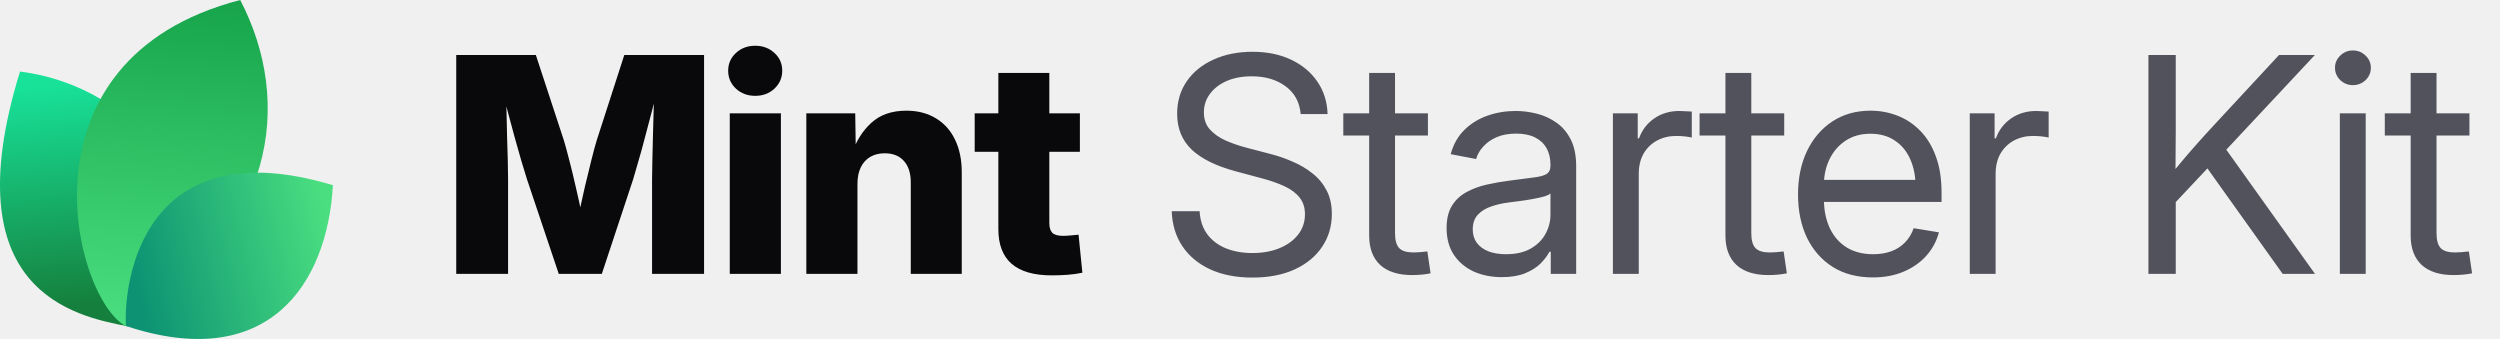
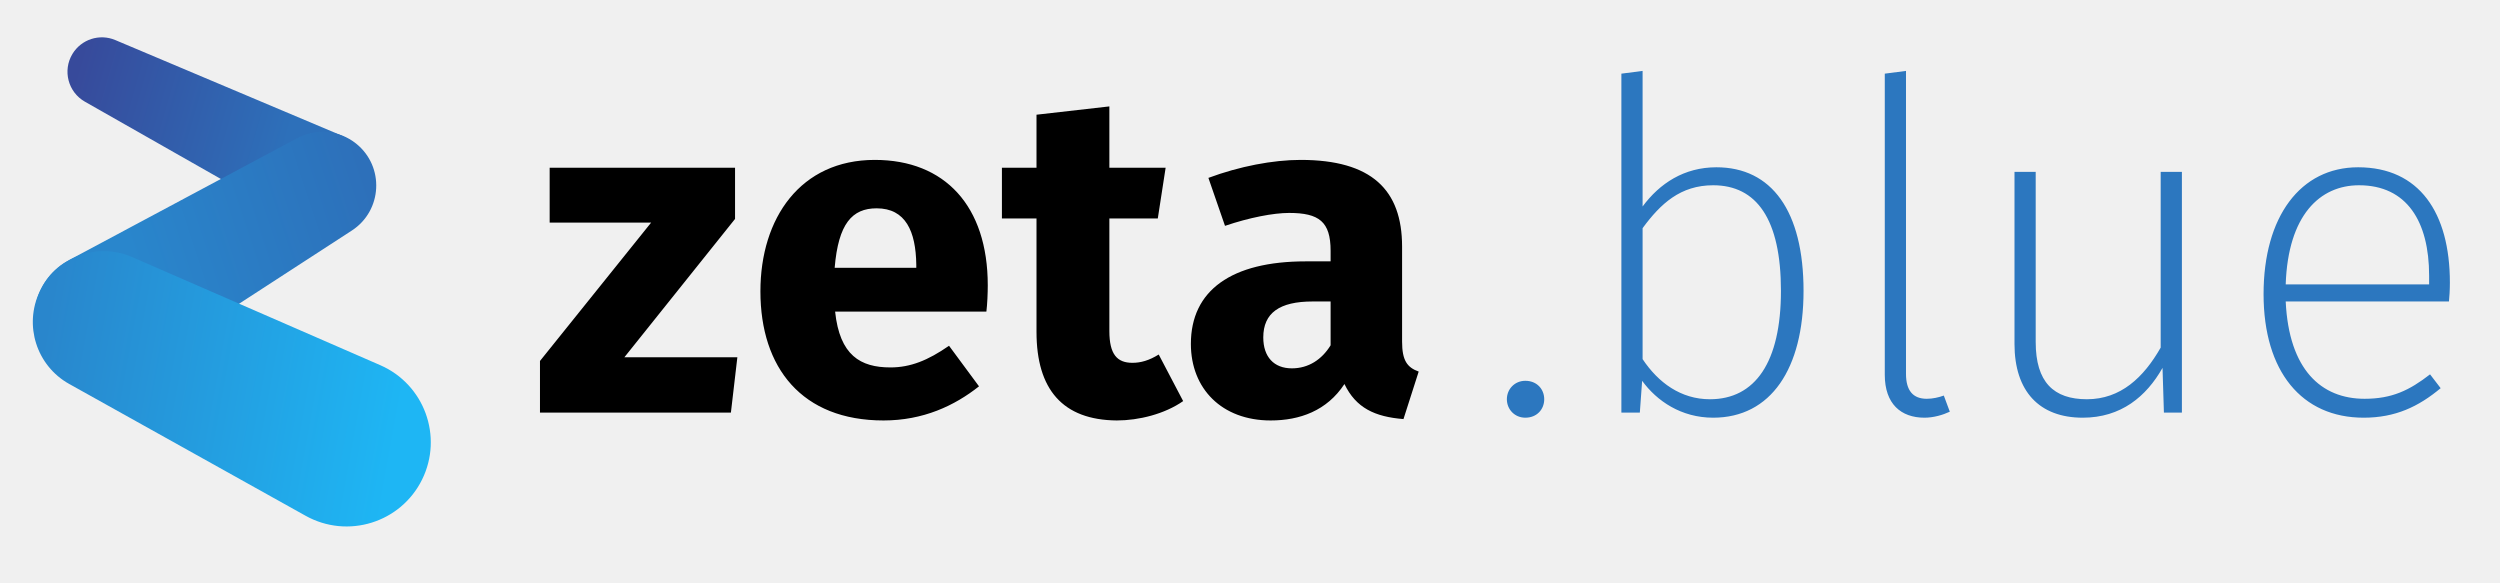
- <svg xmlns="http://www.w3.org/2000/svg" width="177" height="24" viewBox="0 0 177 24" fill="none">
-   <path d="M9.061 23.108C5.268 22.377 -3.391 20.627 1.417 5.064C9.634 6.099 16.973 14.064 9.061 23.108Z" fill="url(#paint0_linear_17557_2020)" />
-   <path d="M8.919 23.094C5.276 21.222 0.784 4.209 17.007 0C20.757 7.193 19.621 16.545 8.919 23.094Z" fill="url(#paint1_linear_17557_2020)" />
-   <path d="M8.914 23.079C8.735 19.882 10.159 9.085 23.57 13.111C23.181 20.123 18.984 26.418 8.914 23.079Z" fill="url(#paint2_linear_17557_2020)" />
-   <path d="M32.301 19.392V3.894H37.938L39.925 9.948C40.036 10.315 40.164 10.787 40.31 11.362C40.462 11.938 40.611 12.552 40.757 13.204C40.91 13.855 41.048 14.483 41.173 15.086C41.305 15.682 41.412 16.192 41.495 16.615H40.695C40.771 16.192 40.871 15.682 40.996 15.086C41.128 14.49 41.267 13.866 41.412 13.214C41.565 12.562 41.714 11.948 41.86 11.373C42.005 10.79 42.133 10.315 42.244 9.948L44.2 3.894H49.848V19.392H46.166V12.704C46.166 12.357 46.173 11.917 46.187 11.383C46.2 10.849 46.214 10.27 46.228 9.646C46.249 9.022 46.266 8.391 46.28 7.753C46.301 7.115 46.311 6.519 46.311 5.964H46.623C46.485 6.561 46.332 7.181 46.166 7.826C45.999 8.471 45.833 9.102 45.666 9.719C45.507 10.336 45.351 10.901 45.198 11.414C45.053 11.928 44.928 12.357 44.824 12.704L42.608 19.392H39.561L37.314 12.704C37.203 12.357 37.072 11.928 36.919 11.414C36.773 10.901 36.614 10.34 36.441 9.729C36.274 9.112 36.104 8.481 35.931 7.836C35.764 7.192 35.608 6.567 35.463 5.964H35.827C35.834 6.512 35.844 7.105 35.858 7.743C35.872 8.374 35.886 9.005 35.9 9.636C35.92 10.26 35.938 10.839 35.952 11.373C35.965 11.907 35.972 12.351 35.972 12.704V19.392H32.301ZM51.668 19.392V8.024H55.288V19.392H51.668ZM53.468 6.786C52.927 6.786 52.473 6.616 52.105 6.276C51.738 5.93 51.554 5.507 51.554 5.007C51.554 4.508 51.738 4.088 52.105 3.749C52.473 3.409 52.927 3.239 53.468 3.239C54.009 3.239 54.463 3.409 54.83 3.749C55.198 4.082 55.382 4.501 55.382 5.007C55.382 5.507 55.198 5.93 54.83 6.276C54.463 6.616 54.009 6.786 53.468 6.786ZM60.708 13.027V19.392H57.088V8.024H60.551L60.593 10.967H60.281C60.593 10.024 61.061 9.268 61.685 8.7C62.309 8.124 63.138 7.836 64.171 7.836C64.975 7.836 65.672 8.017 66.262 8.377C66.851 8.731 67.302 9.234 67.614 9.885C67.933 10.537 68.092 11.307 68.092 12.194V19.392H64.483V12.912C64.483 12.26 64.32 11.754 63.994 11.394C63.675 11.033 63.221 10.853 62.632 10.853C62.25 10.853 61.914 10.936 61.623 11.102C61.332 11.269 61.106 11.515 60.947 11.841C60.787 12.16 60.708 12.555 60.708 13.027ZM76.456 8.024V10.749H69.008V8.024H76.456ZM70.683 5.163H74.292V15.783C74.292 16.102 74.361 16.334 74.5 16.48C74.646 16.625 74.899 16.698 75.259 16.698C75.405 16.698 75.596 16.688 75.831 16.667C76.074 16.646 76.251 16.629 76.362 16.615L76.632 19.309C76.313 19.378 75.963 19.427 75.582 19.455C75.207 19.482 74.836 19.496 74.469 19.496C73.2 19.496 72.25 19.222 71.619 18.674C70.995 18.127 70.683 17.308 70.683 16.22V5.163Z" fill="#09090B" />
-   <path d="M88.667 19.652C87.523 19.652 86.528 19.458 85.682 19.07C84.843 18.681 84.188 18.137 83.716 17.437C83.245 16.736 82.992 15.908 82.957 14.951H84.933C84.968 15.596 85.148 16.14 85.474 16.584C85.8 17.021 86.24 17.354 86.795 17.582C87.35 17.804 87.974 17.915 88.667 17.915C89.388 17.915 90.026 17.801 90.581 17.572C91.143 17.343 91.583 17.024 91.902 16.615C92.228 16.199 92.391 15.717 92.391 15.169C92.391 14.698 92.266 14.306 92.017 13.994C91.767 13.675 91.413 13.408 90.956 13.193C90.498 12.978 89.954 12.787 89.323 12.621L87.502 12.132C86.123 11.765 85.082 11.255 84.382 10.603C83.689 9.944 83.342 9.095 83.342 8.055C83.342 7.174 83.571 6.404 84.028 5.746C84.486 5.087 85.117 4.577 85.921 4.217C86.726 3.849 87.645 3.666 88.678 3.666C89.718 3.666 90.63 3.853 91.413 4.227C92.204 4.602 92.824 5.122 93.275 5.787C93.726 6.446 93.965 7.209 93.993 8.076H92.089C92.013 7.23 91.656 6.574 91.018 6.11C90.387 5.638 89.586 5.403 88.615 5.403C87.95 5.403 87.36 5.513 86.847 5.735C86.341 5.957 85.946 6.262 85.661 6.651C85.377 7.032 85.235 7.469 85.235 7.961C85.235 8.447 85.377 8.849 85.661 9.168C85.946 9.48 86.317 9.74 86.774 9.948C87.232 10.149 87.724 10.319 88.251 10.457L89.884 10.884C90.439 11.023 90.977 11.206 91.496 11.435C92.023 11.657 92.495 11.934 92.911 12.267C93.334 12.593 93.67 12.995 93.92 13.474C94.17 13.945 94.294 14.504 94.294 15.149C94.294 16.015 94.066 16.788 93.608 17.468C93.157 18.148 92.512 18.681 91.673 19.07C90.834 19.458 89.832 19.652 88.667 19.652ZM101.097 8.024V9.594H95.106V8.024H101.097ZM96.937 5.163H98.767V16.521C98.767 17 98.865 17.347 99.059 17.562C99.26 17.77 99.6 17.874 100.078 17.874C100.21 17.874 100.366 17.867 100.546 17.853C100.733 17.832 100.903 17.815 101.056 17.801L101.285 19.351C101.097 19.392 100.886 19.423 100.65 19.444C100.414 19.465 100.189 19.475 99.974 19.475C98.996 19.475 98.244 19.236 97.717 18.758C97.197 18.272 96.937 17.579 96.937 16.677V5.163ZM106.33 19.621C105.595 19.621 104.932 19.489 104.343 19.226C103.754 18.955 103.285 18.564 102.939 18.05C102.592 17.53 102.419 16.896 102.419 16.147C102.419 15.495 102.547 14.965 102.804 14.556C103.06 14.146 103.403 13.828 103.833 13.599C104.263 13.363 104.742 13.186 105.269 13.068C105.796 12.95 106.333 12.857 106.881 12.787C107.574 12.69 108.132 12.617 108.555 12.569C108.978 12.52 109.287 12.441 109.481 12.33C109.675 12.212 109.772 12.014 109.772 11.737V11.654C109.772 11.203 109.679 10.815 109.492 10.489C109.311 10.163 109.041 9.91 108.68 9.729C108.32 9.549 107.872 9.459 107.338 9.459C106.805 9.459 106.34 9.546 105.945 9.719C105.556 9.892 105.241 10.118 104.998 10.395C104.755 10.665 104.593 10.953 104.509 11.258L102.71 10.915C102.897 10.222 103.22 9.65 103.677 9.199C104.135 8.748 104.679 8.412 105.31 8.19C105.941 7.968 106.607 7.857 107.307 7.857C107.8 7.857 108.295 7.92 108.795 8.044C109.301 8.169 109.765 8.381 110.188 8.679C110.611 8.97 110.951 9.369 111.208 9.875C111.464 10.374 111.593 11.005 111.593 11.768V19.392H109.793V17.822H109.7C109.568 18.085 109.363 18.359 109.086 18.643C108.809 18.921 108.444 19.153 107.994 19.34C107.543 19.527 106.988 19.621 106.33 19.621ZM106.621 17.998C107.321 17.998 107.904 17.867 108.368 17.603C108.84 17.333 109.19 16.986 109.419 16.563C109.654 16.133 109.772 15.682 109.772 15.211V13.692C109.703 13.769 109.554 13.841 109.325 13.911C109.096 13.973 108.829 14.032 108.524 14.088C108.226 14.143 107.921 14.192 107.609 14.233C107.304 14.275 107.033 14.309 106.798 14.337C106.354 14.393 105.938 14.49 105.549 14.628C105.168 14.76 104.86 14.954 104.624 15.211C104.388 15.467 104.27 15.811 104.27 16.241C104.27 16.615 104.367 16.934 104.561 17.198C104.762 17.461 105.04 17.662 105.393 17.801C105.747 17.933 106.156 17.998 106.621 17.998ZM114.193 19.392V8.024H115.951V9.792H116.045C116.253 9.209 116.61 8.741 117.116 8.388C117.622 8.034 118.219 7.857 118.905 7.857C119.058 7.857 119.217 7.864 119.384 7.878C119.55 7.885 119.682 7.892 119.779 7.899V9.74C119.716 9.719 119.578 9.695 119.363 9.667C119.155 9.639 118.922 9.625 118.666 9.625C118.174 9.625 117.726 9.733 117.324 9.948C116.922 10.163 116.603 10.471 116.367 10.874C116.138 11.276 116.024 11.758 116.024 12.319V19.392H114.193ZM126.322 8.024V9.594H120.33V8.024H126.322ZM122.161 5.163H123.992V16.521C123.992 17 124.089 17.347 124.283 17.562C124.484 17.77 124.824 17.874 125.302 17.874C125.434 17.874 125.59 17.867 125.77 17.853C125.958 17.832 126.127 17.815 126.28 17.801L126.509 19.351C126.322 19.392 126.11 19.423 125.874 19.444C125.639 19.465 125.413 19.475 125.198 19.475C124.221 19.475 123.468 19.236 122.941 18.758C122.421 18.272 122.161 17.579 122.161 16.677V5.163ZM132.604 19.642C131.502 19.642 130.555 19.396 129.765 18.903C128.974 18.404 128.364 17.714 127.934 16.834C127.511 15.946 127.3 14.927 127.3 13.775C127.3 12.611 127.511 11.584 127.934 10.697C128.364 9.802 128.964 9.102 129.734 8.596C130.51 8.089 131.408 7.836 132.428 7.836C133.1 7.836 133.738 7.954 134.341 8.19C134.952 8.426 135.489 8.783 135.954 9.261C136.425 9.74 136.793 10.343 137.056 11.071C137.327 11.792 137.462 12.645 137.462 13.63V14.296H128.433V12.735H136.463L135.631 13.297C135.631 12.541 135.506 11.876 135.257 11.3C135.007 10.725 134.643 10.277 134.165 9.958C133.686 9.632 133.107 9.469 132.428 9.469C131.748 9.469 131.162 9.632 130.67 9.958C130.177 10.284 129.796 10.725 129.526 11.279C129.262 11.827 129.13 12.441 129.13 13.12V14.046C129.13 14.864 129.273 15.572 129.557 16.168C129.841 16.757 130.243 17.211 130.763 17.53C131.283 17.842 131.901 17.998 132.615 17.998C133.093 17.998 133.523 17.929 133.905 17.79C134.293 17.645 134.619 17.433 134.882 17.156C135.153 16.879 135.354 16.546 135.486 16.157L137.275 16.449C137.108 17.08 136.81 17.634 136.38 18.113C135.95 18.591 135.413 18.966 134.768 19.236C134.123 19.507 133.402 19.642 132.604 19.642ZM139.459 19.392V8.024H141.217V9.792H141.311C141.519 9.209 141.876 8.741 142.382 8.388C142.888 8.034 143.485 7.857 144.171 7.857C144.324 7.857 144.483 7.864 144.649 7.878C144.816 7.885 144.948 7.892 145.045 7.899V9.74C144.982 9.719 144.844 9.695 144.629 9.667C144.421 9.639 144.188 9.625 143.932 9.625C143.439 9.625 142.992 9.733 142.59 9.948C142.188 10.163 141.869 10.471 141.633 10.874C141.404 11.276 141.29 11.758 141.29 12.319V19.392H139.459ZM153.429 14.961V12.715C153.783 12.257 154.136 11.82 154.49 11.404C154.844 10.981 155.204 10.565 155.572 10.156C155.939 9.74 156.314 9.327 156.695 8.918L161.355 3.894H163.893L157.277 10.967H157.184L153.429 14.961ZM152.108 19.392V3.894H154.043V9.241L154.022 12.559L154.043 13.505V19.392H152.108ZM161.615 19.392L155.967 11.477L157.173 9.969L163.903 19.392H161.615ZM165.661 19.392V8.024H167.492V19.392H165.661ZM166.587 6.027C166.24 6.027 165.942 5.909 165.692 5.673C165.443 5.43 165.318 5.139 165.318 4.799C165.318 4.459 165.443 4.172 165.692 3.936C165.942 3.693 166.24 3.572 166.587 3.572C166.934 3.572 167.232 3.693 167.482 3.936C167.731 4.172 167.856 4.459 167.856 4.799C167.856 5.139 167.731 5.43 167.482 5.673C167.232 5.909 166.934 6.027 166.587 6.027ZM174.836 8.024V9.594H168.844V8.024H174.836ZM170.675 5.163H172.506V16.521C172.506 17 172.603 17.347 172.797 17.562C172.998 17.77 173.338 17.874 173.816 17.874C173.948 17.874 174.104 17.867 174.284 17.853C174.472 17.832 174.641 17.815 174.794 17.801L175.023 19.351C174.836 19.392 174.624 19.423 174.388 19.444C174.153 19.465 173.927 19.475 173.712 19.475C172.735 19.475 171.982 19.236 171.455 18.758C170.935 18.272 170.675 17.579 170.675 16.677V5.163Z" fill="#52525C" />
+ <svg xmlns="http://www.w3.org/2000/svg" width="103" height="24" viewBox="0 0 103 24" fill="none">
+   <g clip-path="url(#clip0_25_2)">
+     <path d="M30.284 6.911V9.02L25.724 14.72H30.379L30.113 17H22.247V14.872L26.826 9.172H22.646V6.911H30.284ZM40.696 11.756C40.696 12.079 40.677 12.535 40.639 12.839H34.407C34.597 14.644 35.452 15.138 36.687 15.138C37.504 15.138 38.226 14.853 39.1 14.245L40.335 15.917C39.328 16.715 38.036 17.323 36.402 17.323C33.039 17.323 31.329 15.157 31.329 12.003C31.329 8.982 32.982 6.588 36.041 6.588C38.929 6.588 40.696 8.488 40.696 11.756ZM37.751 11.034V10.901C37.732 9.533 37.314 8.583 36.117 8.583C35.11 8.583 34.54 9.21 34.388 11.034H37.751ZM47.739 14.606L48.746 16.525C47.986 17.057 46.922 17.323 46.01 17.323C43.787 17.304 42.704 16.05 42.704 13.675V9.001H41.279V6.911H42.704V4.726L45.706 4.384V6.911H48.024L47.701 9.001H45.706V13.637C45.706 14.606 46.029 14.948 46.656 14.948C46.998 14.948 47.34 14.853 47.739 14.606ZM57.766 14.074C57.766 14.853 57.975 15.138 58.45 15.309L57.823 17.266C56.645 17.171 55.866 16.81 55.391 15.822C54.669 16.924 53.548 17.323 52.351 17.323C50.337 17.323 49.064 16.012 49.064 14.169C49.064 11.965 50.736 10.768 53.795 10.768H54.821V10.331C54.821 9.134 54.346 8.773 53.111 8.773C52.465 8.773 51.477 8.963 50.47 9.305L49.786 7.329C51.059 6.854 52.446 6.588 53.586 6.588C56.512 6.588 57.766 7.823 57.766 10.16V14.074ZM53.225 15.176C53.909 15.176 54.46 14.815 54.821 14.226V12.421H54.08C52.712 12.421 52.047 12.896 52.047 13.903C52.047 14.701 52.484 15.176 53.225 15.176Z" fill="black" />
+     <path d="M62.843 15.689C63.318 15.689 63.622 16.031 63.622 16.449C63.622 16.867 63.318 17.209 62.843 17.209C62.406 17.209 62.083 16.867 62.083 16.449C62.083 16.031 62.406 15.689 62.843 15.689ZM70.715 6.892C72.995 6.892 74.306 8.697 74.306 11.984C74.306 15.195 72.957 17.209 70.582 17.209C69.271 17.209 68.264 16.525 67.656 15.689L67.561 17H66.801V3.035L67.675 2.921V8.507C68.378 7.557 69.385 6.892 70.715 6.892ZM70.449 16.449C72.311 16.449 73.375 14.929 73.375 11.984C73.375 9.02 72.368 7.633 70.582 7.633C69.233 7.633 68.416 8.393 67.675 9.4V14.796C68.321 15.765 69.252 16.449 70.449 16.449ZM79.287 17.209C78.318 17.209 77.653 16.639 77.653 15.442V3.035L78.527 2.921V15.404C78.527 16.088 78.812 16.43 79.382 16.43C79.629 16.43 79.876 16.373 80.085 16.297L80.332 16.962C80.047 17.095 79.667 17.209 79.287 17.209ZM89.894 7.082V17H89.153L89.096 15.157C88.431 16.335 87.386 17.209 85.809 17.209C84.023 17.209 82.997 16.126 82.997 14.169V7.082H83.871V14.093C83.871 15.746 84.612 16.449 85.98 16.449C87.367 16.449 88.317 15.556 89.02 14.321V7.082H89.894ZM100.935 11.642C100.935 11.946 100.916 12.231 100.897 12.421H94.171C94.304 15.233 95.634 16.43 97.42 16.43C98.541 16.43 99.263 16.088 100.118 15.423L100.555 15.993C99.643 16.753 98.693 17.209 97.382 17.209C94.836 17.209 93.259 15.309 93.259 12.117C93.259 8.925 94.779 6.892 97.154 6.892C99.681 6.892 100.935 8.773 100.935 11.642ZM100.08 11.718V11.357C100.08 9.134 99.168 7.633 97.192 7.633C95.577 7.633 94.266 8.868 94.171 11.718H100.08Z" fill="#2C77BF" />
+     <path d="M2.984 2.223C3.349 1.62 4.1 1.376 4.749 1.65L14.018 5.561C14.847 5.911 15.342 6.77 15.23 7.663V7.663C15.053 9.083 13.488 9.868 12.243 9.16L3.497 4.189C2.804 3.794 2.572 2.906 2.984 2.223V2.223Z" fill="url(#paint0_linear_25_2)" />
+     <path d="M1.795 14.444C1.015 13.137 1.485 11.444 2.827 10.726L12.245 5.692C13.024 5.275 13.977 5.362 14.668 5.913V5.913C15.849 6.855 15.76 8.677 14.493 9.5L5.536 15.314C4.268 16.138 2.569 15.742 1.795 14.444V14.444Z" fill="url(#paint1_linear_25_2)" />
+     <path d="M1.636 12.012C2.314 10.59 3.996 9.961 5.44 10.59L15.666 15.045C17.481 15.835 18.266 17.983 17.39 19.758V19.758C16.512 21.536 14.325 22.216 12.593 21.251L2.851 15.819C1.506 15.069 0.974 13.403 1.636 12.012V12.012Z" fill="url(#paint2_linear_25_2)" />
+   </g>
  <defs>
-     <linearGradient id="paint0_linear_17557_2020" x1="3.776" y1="5.916" x2="5.232" y2="21.559" gradientUnits="userSpaceOnUse">
-       <stop stop-color="#18E299" />
-       <stop offset="1" stop-color="#15803D" />
+     <linearGradient id="paint0_linear_25_2" x1="11.96" y1="5.358" x2="3.177" y2="2.83" gradientUnits="userSpaceOnUse">
+       <stop stop-color="#2D70BA" />
+       <stop offset="1" stop-color="#374A9B" />
    </linearGradient>
-     <linearGradient id="paint1_linear_17557_2020" x1="12.171" y1="-0.718" x2="10.19" y2="22.983" gradientUnits="userSpaceOnUse">
-       <stop stop-color="#16A34A" />
-       <stop offset="1" stop-color="#4ADE80" />
+     <linearGradient id="paint1_linear_25_2" x1="15.07" y1="7.224" x2="5.401" y2="10.41" gradientUnits="userSpaceOnUse">
+       <stop stop-color="#2D70BA" />
+       <stop offset="1" stop-color="#2986CC" />
    </linearGradient>
-     <linearGradient id="paint2_linear_17557_2020" x1="23.133" y1="15.353" x2="9.338" y2="18.52" gradientUnits="userSpaceOnUse">
-       <stop stop-color="#4ADE80" />
-       <stop offset="1" stop-color="#0D9373" />
+     <linearGradient id="paint2_linear_25_2" x1="16.697" y1="15.883" x2="1.914" y2="13.204" gradientUnits="userSpaceOnUse">
+       <stop stop-color="#1EB6F4" />
+       <stop offset="1" stop-color="#2986CC" />
    </linearGradient>
+     <clipPath id="clip0_25_2">
+       <rect width="103" height="24" fill="white" />
+     </clipPath>
  </defs>
</svg>
